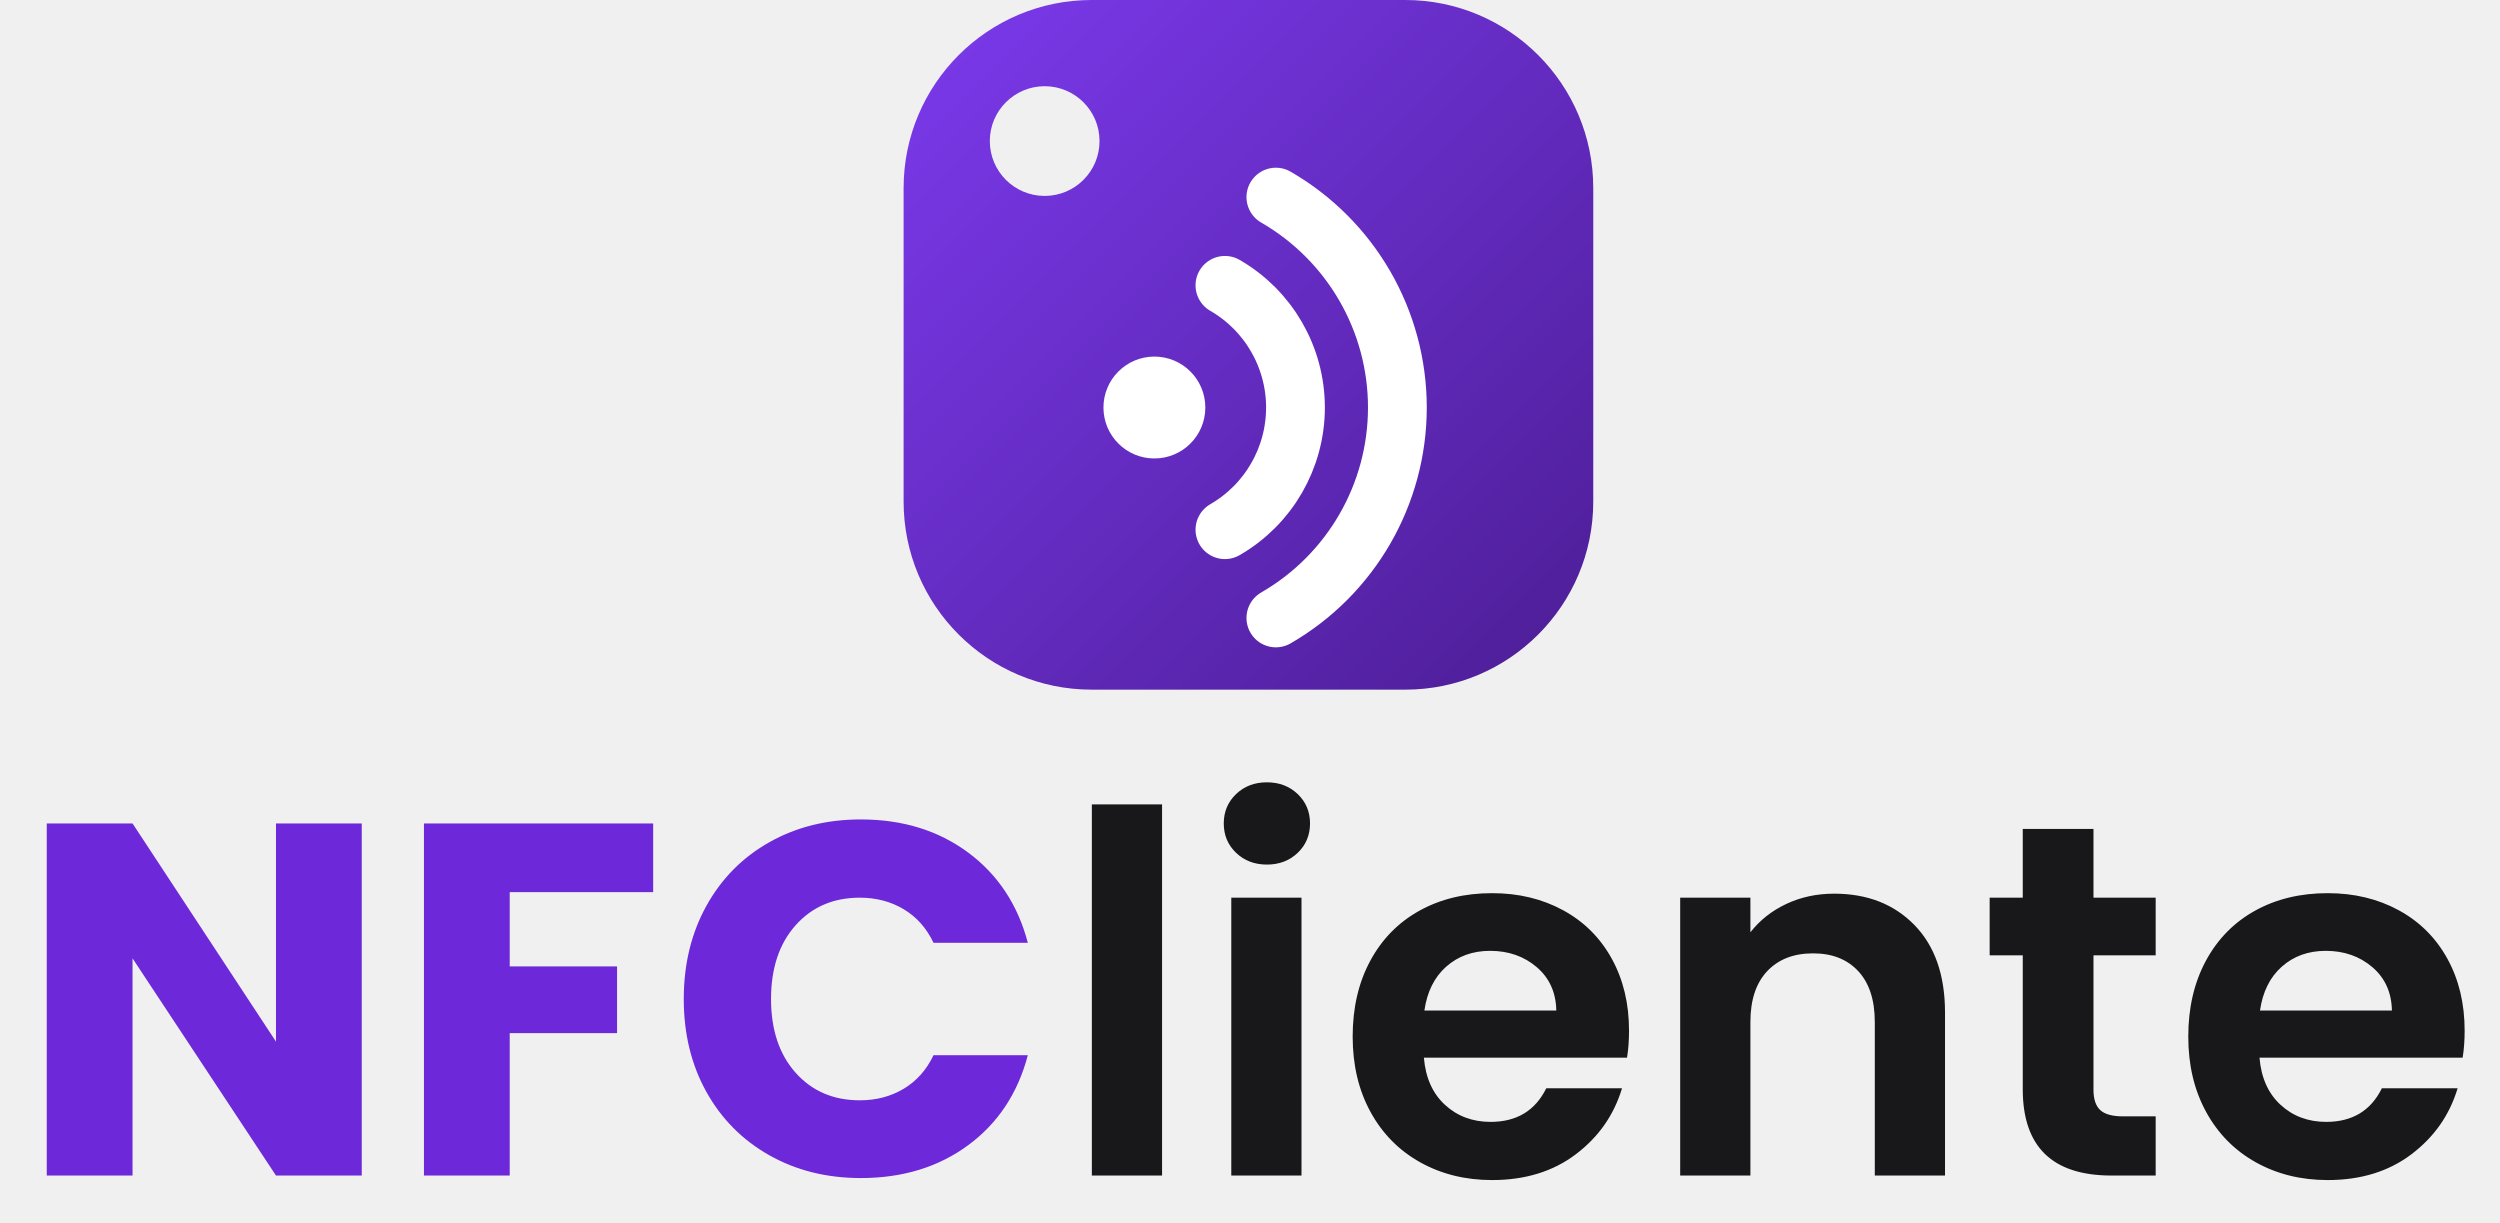
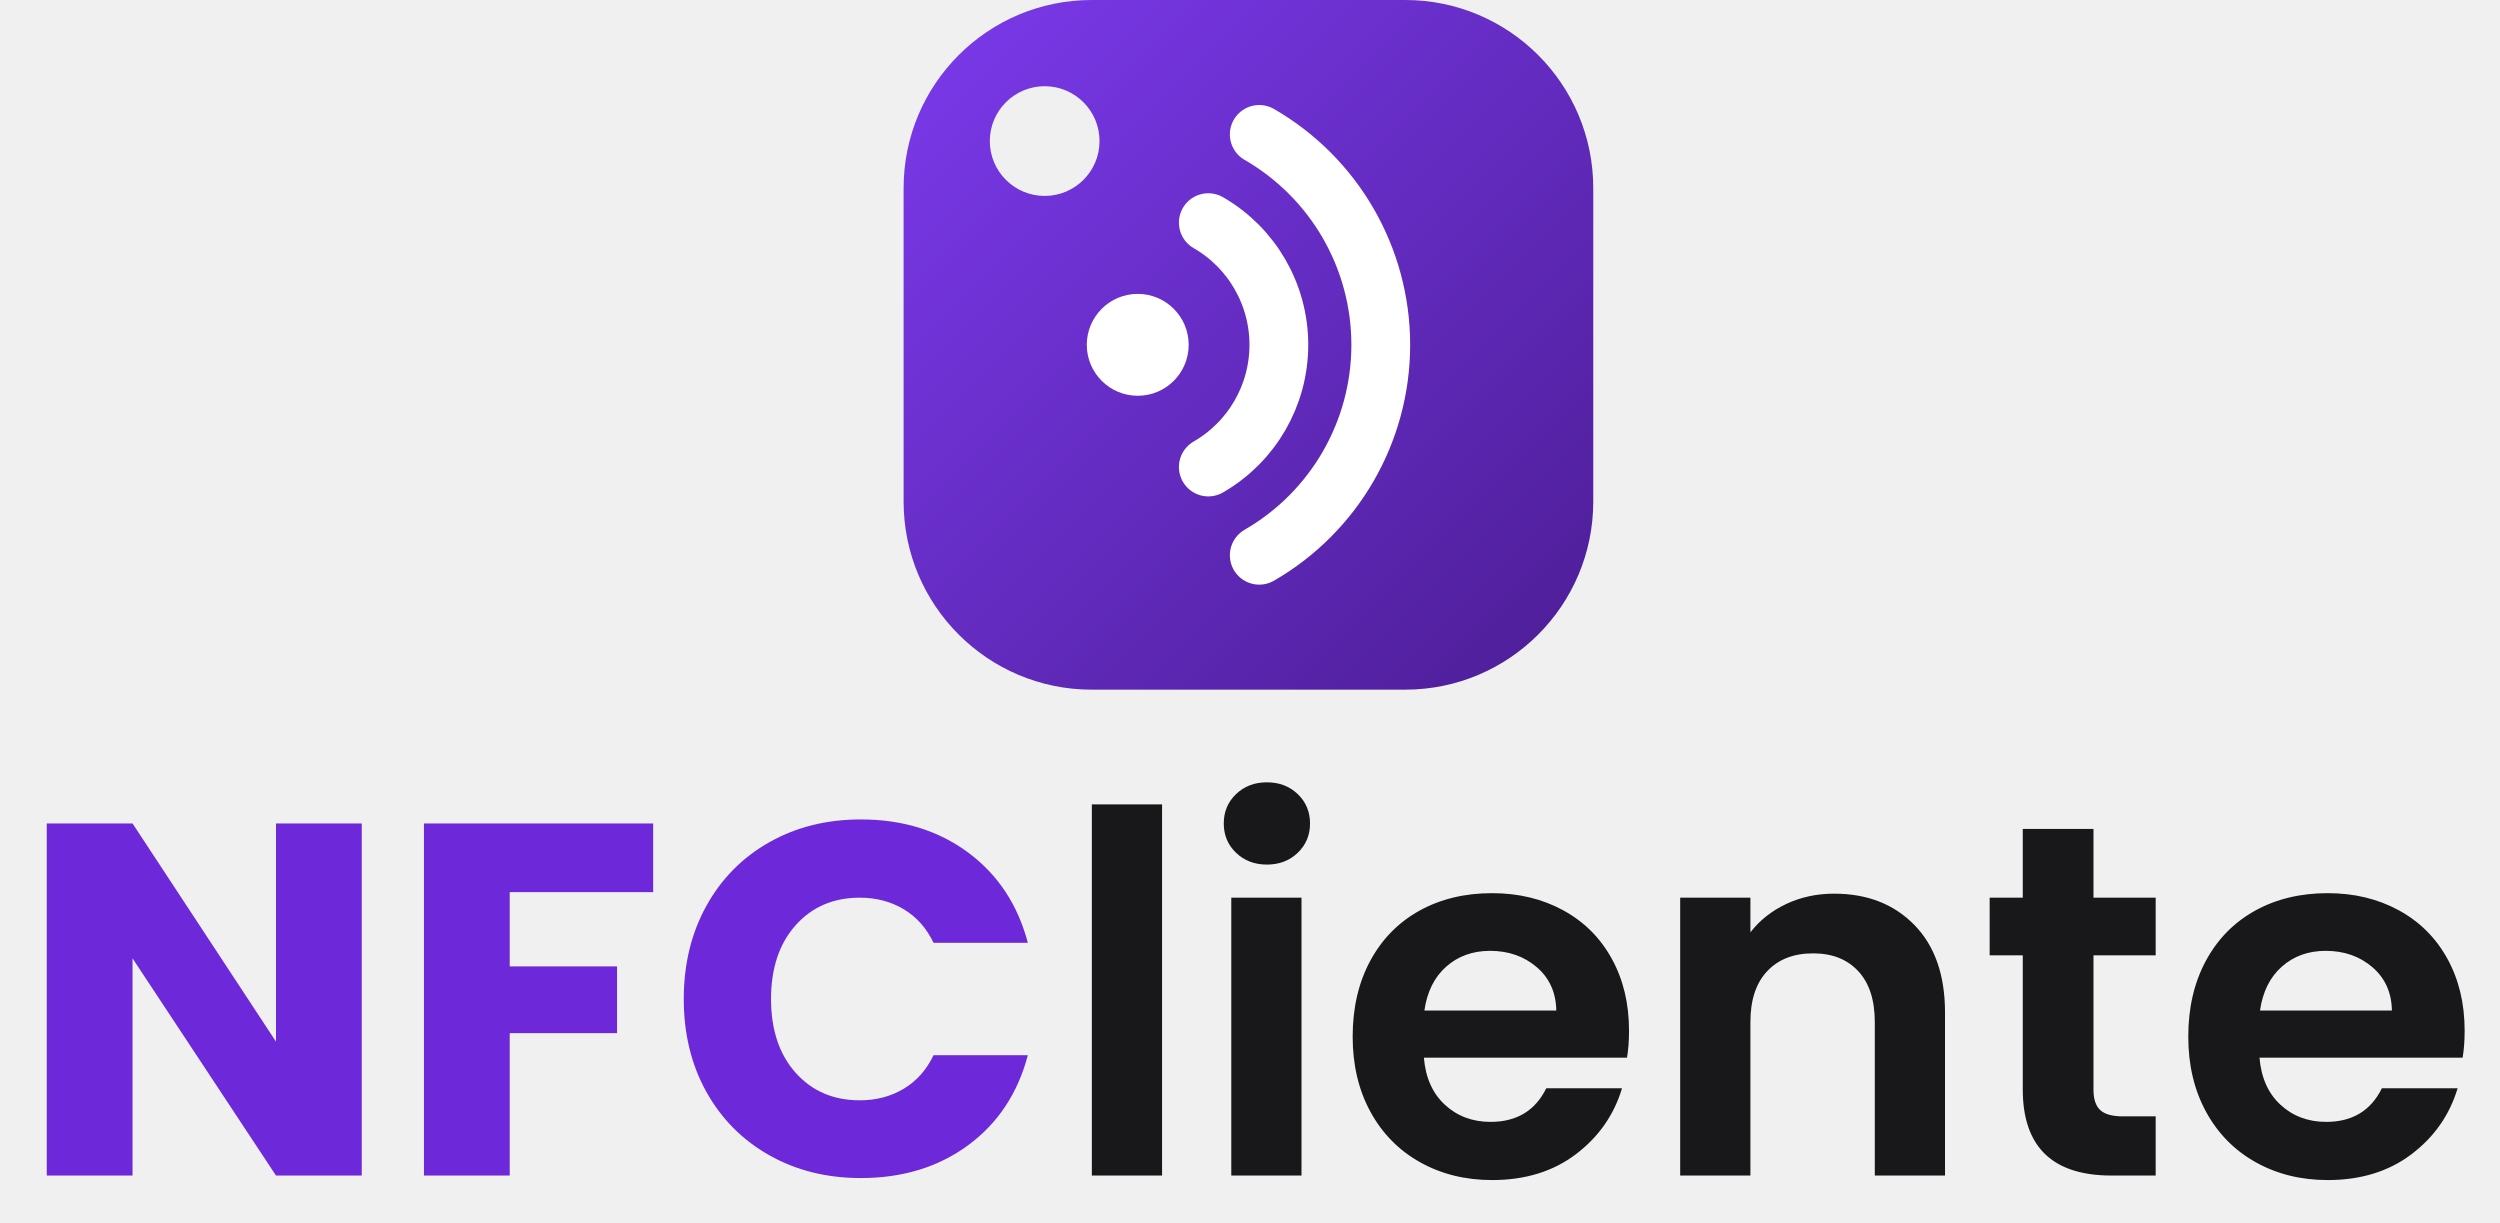
<svg xmlns="http://www.w3.org/2000/svg" viewBox="0 0 319 156" role="img" aria-label="NFCliente">
  <g transform="translate(109.30 -6)">
    <defs>
      <linearGradient id="gvFalse" x1="0" y1="0" x2="1" y2="1">
        <stop offset="0" stop-color="#7c3aed" />
        <stop offset="1" stop-color="#4c1d95" />
      </linearGradient>
      <mask id="mvFalse">
        <rect width="100" height="100" fill="#fff" />
        <circle cx="24" cy="24" r="7" fill="#000" />
      </mask>
    </defs>
    <rect x="6" y="6" width="88" height="88" rx="24" fill="url(#gvFalse)" mask="url(#mvFalse)" />
-     <circle cx="38" cy="58" r="6.5" fill="#fff" />
-     <path d="M47.00 42.41A18 18 0 0 1 47.00 73.59" fill="none" stroke="#fff" stroke-width="7.5" stroke-linecap="round" />
-     <path d="M53.50 31.15A31 31 0 0 1 53.50 84.85" fill="none" stroke="#fff" stroke-width="7.5" stroke-linecap="round" />
+     <circle cx="35.875" cy="50" r="6.5" fill="#fff" />
+     <path d="M44.88 34.41A18 18 0 0 1 44.88 65.59" fill="none" stroke="#fff" stroke-width="7.5" stroke-linecap="round" />
+     <path d="M51.38 23.15A31 31 0 0 1 51.38 76.85" fill="none" stroke="#fff" stroke-width="7.5" stroke-linecap="round" />
  </g>
  <g transform="translate(2 150)">
    <path d="M44.16 0.0H33.216L14.912 -27.712V0.0H3.968V-44.928H14.912L33.216 -17.088V-44.928H44.16ZM81.344 -44.928V-36.16H63.04V-26.688H76.736V-18.176H63.04V0.0H52.096V-44.928ZM107.84 -45.44Q115.84 -45.44 121.536 -41.216Q127.232 -36.992 129.152 -29.696H117.12Q115.776 -32.512 113.312 -33.984Q110.848 -35.456 107.712 -35.456Q102.656 -35.456 99.52 -31.936Q96.384 -28.416 96.384 -22.528Q96.384 -16.64 99.52 -13.12Q102.656 -9.6 107.712 -9.6Q110.848 -9.6 113.312 -11.072Q115.776 -12.544 117.12 -15.36H129.152Q127.232 -8.064 121.536 -3.872Q115.84 0.32 107.84 0.32Q101.312 0.32 96.16 -2.592Q91.008 -5.504 88.128 -10.688Q85.248 -15.872 85.248 -22.528Q85.248 -29.184 88.128 -34.4Q91.008 -39.616 96.16 -42.528Q101.312 -45.44 107.84 -45.44Z" fill="#6d28d9" />
    <path d="M146.28 -47.36V0.0H137.32V-47.36ZM154.152 -44.928Q154.152 -47.168 155.72 -48.672Q157.288 -50.176 159.656 -50.176Q162.024 -50.176 163.592 -48.672Q165.16 -47.168 165.16 -44.928Q165.16 -42.688 163.592 -41.184Q162.024 -39.68 159.656 -39.68Q157.288 -39.68 155.72 -41.184Q154.152 -42.688 154.152 -44.928ZM164.072 -35.456V0.0H155.112V-35.456ZM205.608 -15.04H179.688Q180.008 -11.2 182.376 -9.024Q184.744 -6.848 188.2 -6.848Q193.192 -6.848 195.304 -11.136H204.968Q203.432 -6.016 199.08 -2.72Q194.728 0.576 188.392 0.576Q183.272 0.576 179.208 -1.696Q175.144 -3.968 172.872 -8.128Q170.6 -12.288 170.6 -17.728Q170.6 -23.232 172.84 -27.392Q175.08 -31.552 179.112 -33.792Q183.144 -36.032 188.392 -36.032Q193.448 -36.032 197.448 -33.856Q201.448 -31.68 203.656 -27.68Q205.864 -23.68 205.864 -18.496Q205.864 -16.576 205.608 -15.04ZM196.584 -21.056Q196.52 -24.512 194.088 -26.592Q191.656 -28.672 188.136 -28.672Q184.808 -28.672 182.536 -26.656Q180.264 -24.64 179.752 -21.056ZM246.184 -20.8V0.0H237.224V-19.584Q237.224 -23.808 235.112 -26.08Q233.0 -28.352 229.352 -28.352Q225.64 -28.352 223.496 -26.08Q221.352 -23.808 221.352 -19.584V0.0H212.392V-35.456H221.352V-31.04Q223.144 -33.344 225.928 -34.656Q228.712 -35.968 232.04 -35.968Q238.376 -35.968 242.28 -31.968Q246.184 -27.968 246.184 -20.8ZM265.128 -28.096V-10.944Q265.128 -9.152 265.992 -8.352Q266.856 -7.552 268.904 -7.552H273.064V0.0H267.432Q256.104 0.0 256.104 -11.008V-28.096H251.88V-35.456H256.104V-44.224H265.128V-35.456H273.064V-28.096ZM312.232 -15.04H286.312Q286.632 -11.2 289 -9.024Q291.368 -6.848 294.824 -6.848Q299.816 -6.848 301.928 -11.136H311.592Q310.056 -6.016 305.704 -2.72Q301.352 0.576 295.016 0.576Q289.896 0.576 285.832 -1.696Q281.768 -3.968 279.496 -8.128Q277.224 -12.288 277.224 -17.728Q277.224 -23.232 279.464 -27.392Q281.704 -31.552 285.736 -33.792Q289.768 -36.032 295.016 -36.032Q300.072 -36.032 304.072 -33.856Q308.072 -31.68 310.28 -27.68Q312.488 -23.68 312.488 -18.496Q312.488 -16.576 312.232 -15.04ZM303.208 -21.056Q303.144 -24.512 300.712 -26.592Q298.28 -28.672 294.76 -28.672Q291.432 -28.672 289.16 -26.656Q286.888 -24.64 286.376 -21.056Z" fill="#18181b" />
  </g>
</svg>
